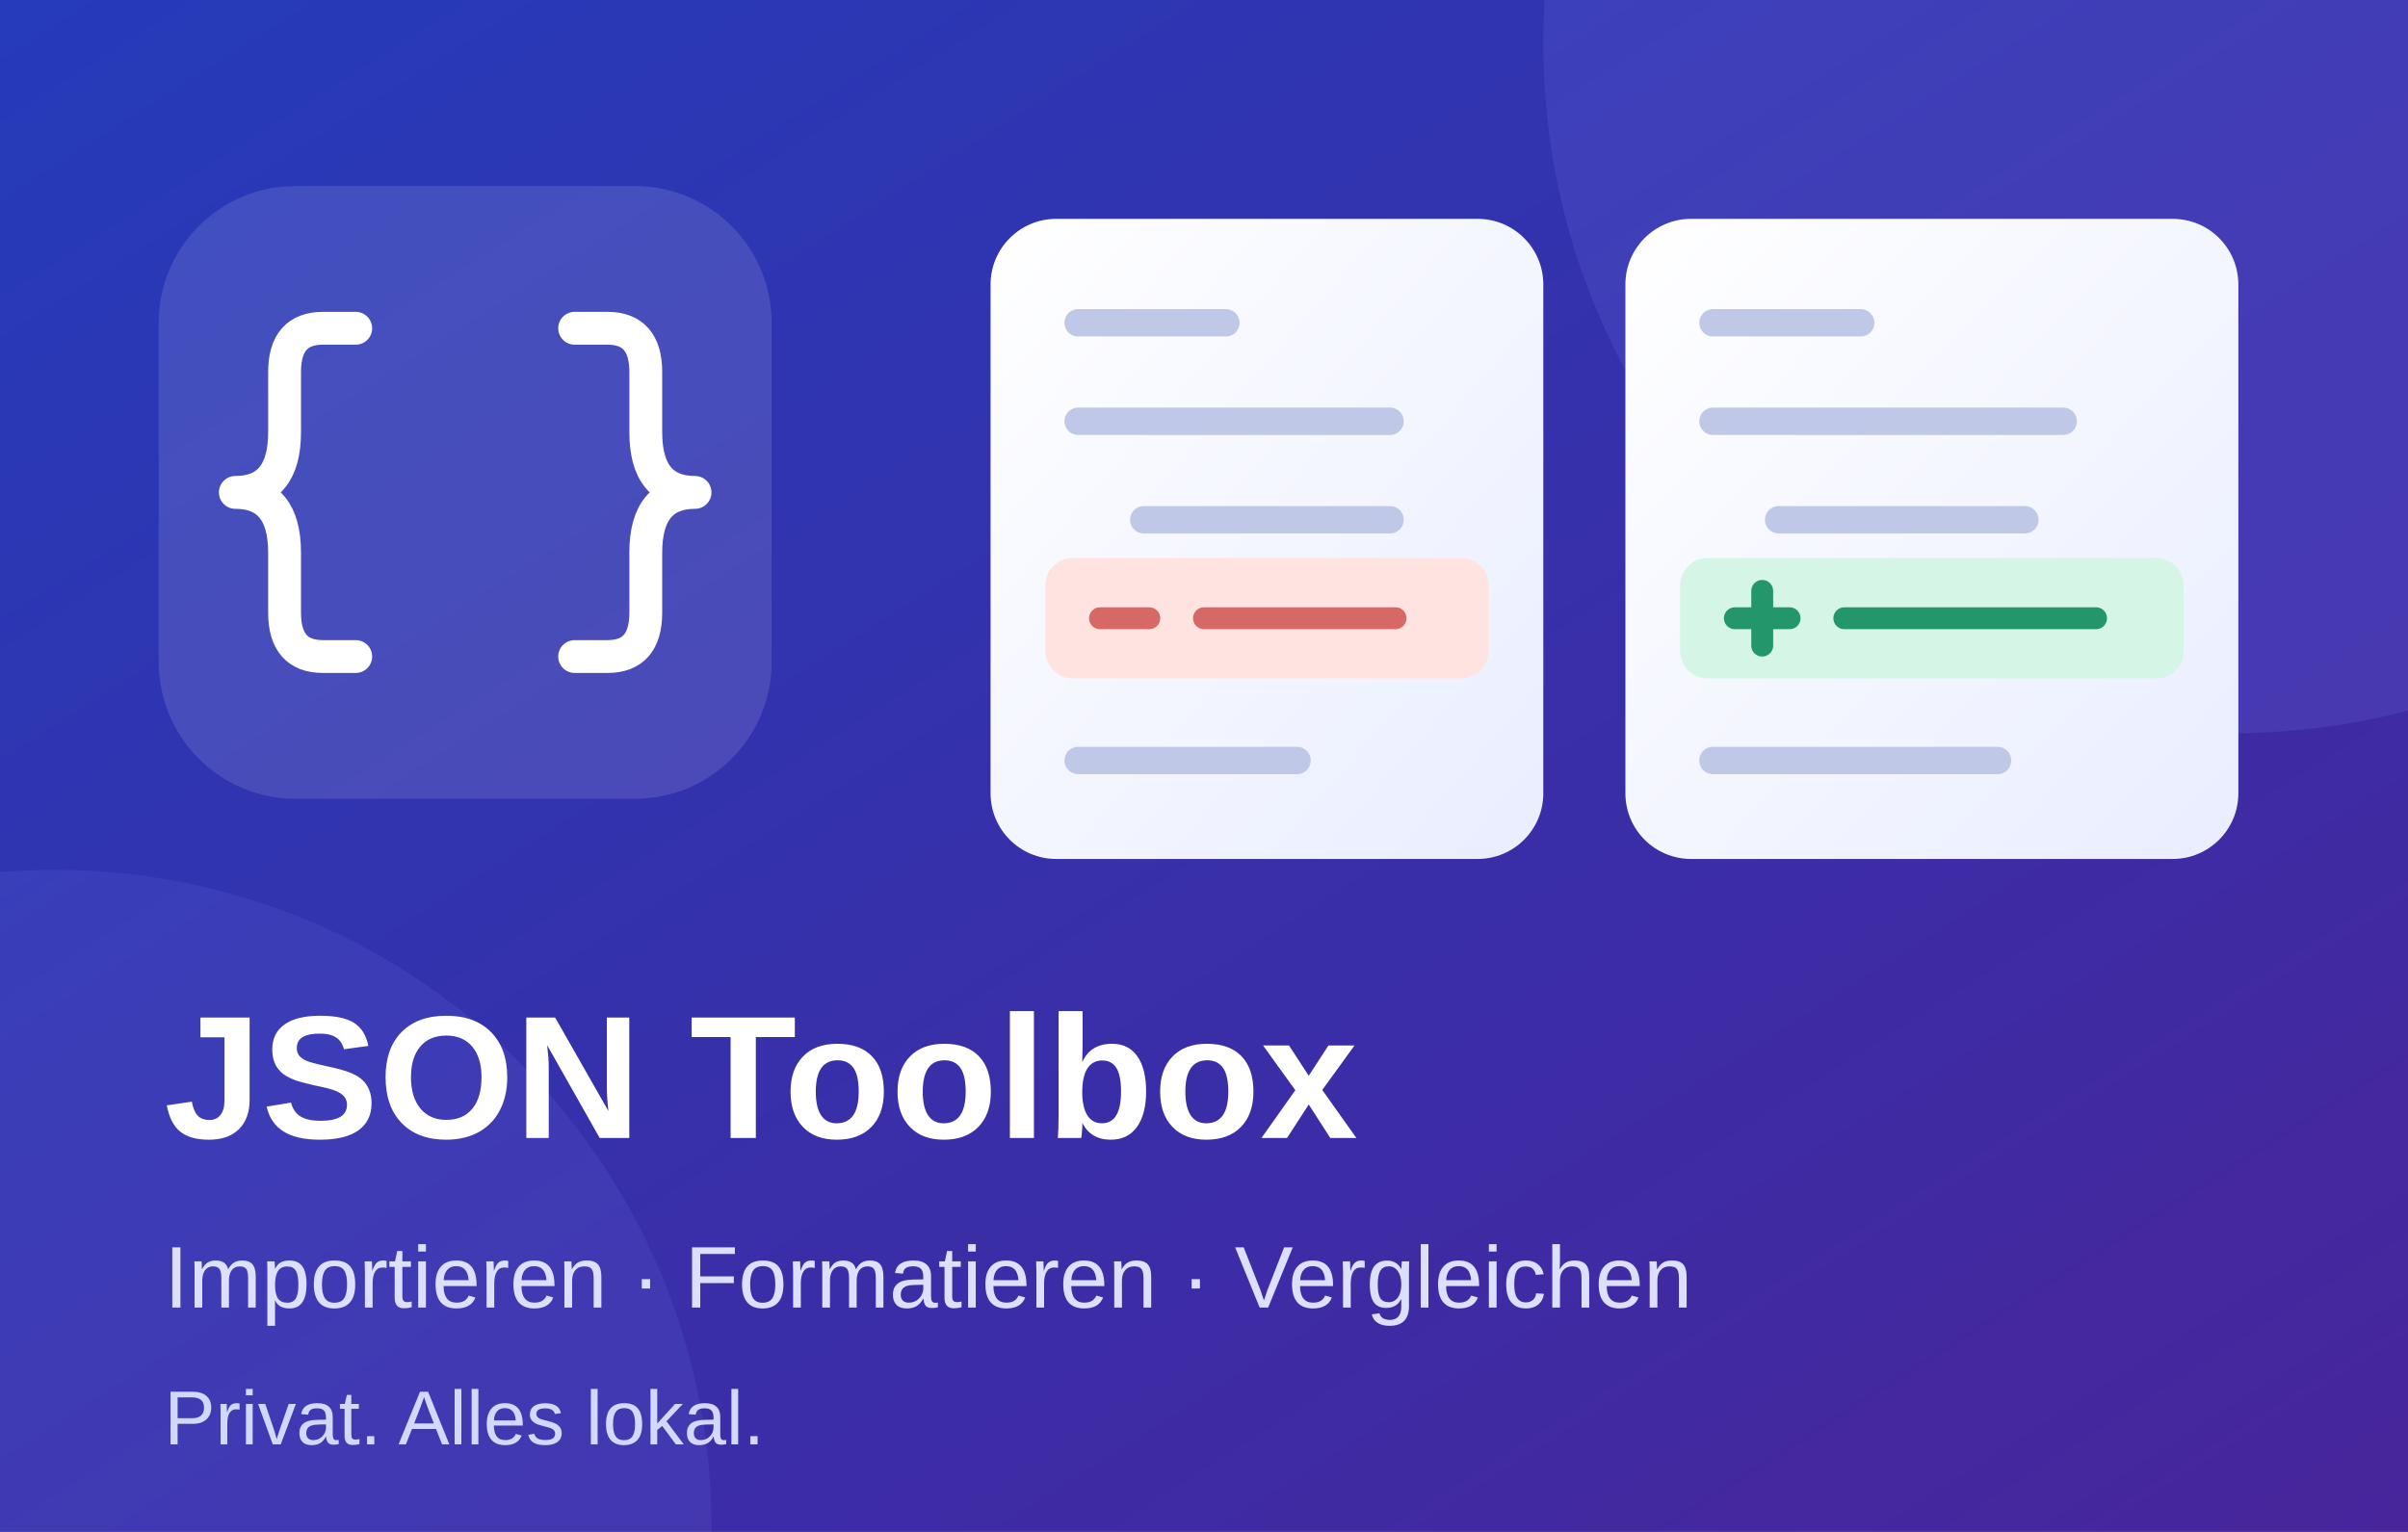
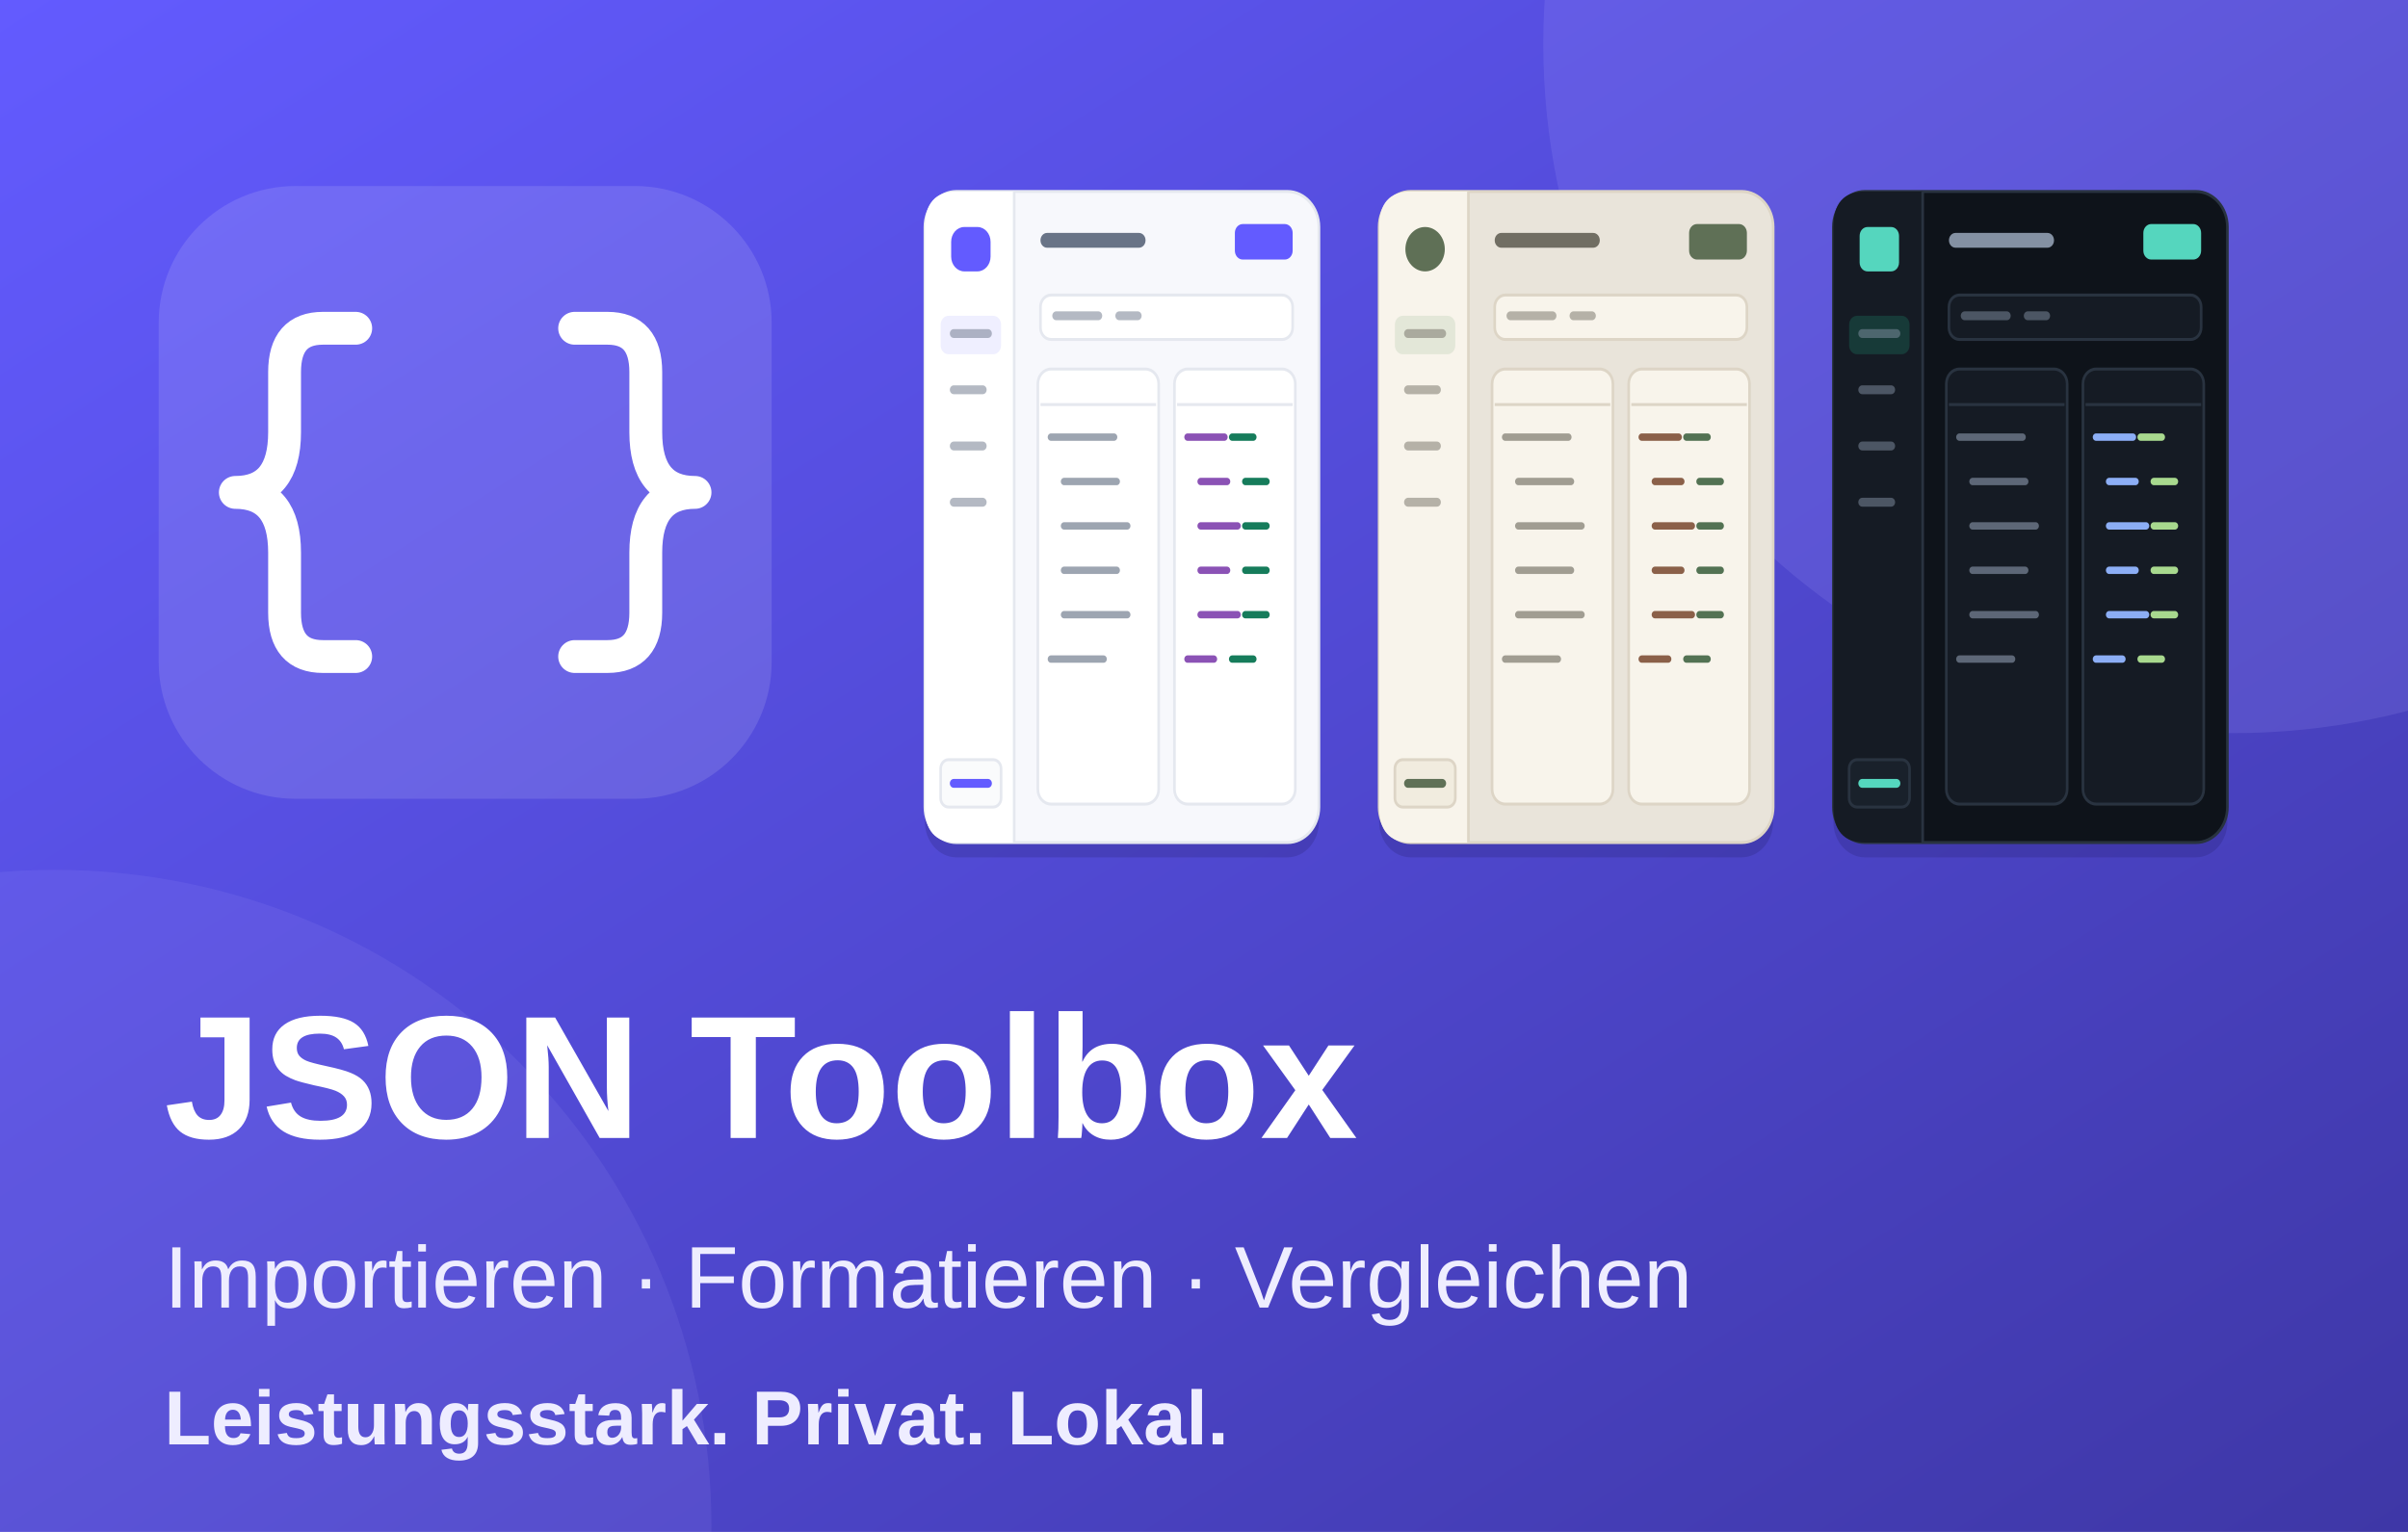
<svg xmlns="http://www.w3.org/2000/svg" width="440" height="280" viewBox="0 0 440 280" lang="de">
  <defs>
    <linearGradient id="bg" x2="1" y2="1">
-       <stop stop-color="#253bba" />
-       <stop offset="1" stop-color="#48259b" />
-     </linearGradient>
-     <linearGradient id="card" x2="1" y2="1">
-       <stop stop-color="#fff" />
-       <stop offset="1" stop-color="#e9edff" />
+       <stop stop-color="#635bff" />
+       <stop offset="1" stop-color="#3e37a6" />
    </linearGradient>
  </defs>
  <rect width="440" height="280" fill="url(#bg)" />
-   <circle cx="408" cy="8" r="126" fill="#7f85f7" opacity=".15" />
-   <circle cx="10" cy="279" r="120" fill="#818cf8" opacity=".12" />
+   <circle cx="408" cy="8" r="126" fill="#b6b2ff" opacity=".14" />
+   <circle cx="10" cy="279" r="120" fill="#b6b2ff" opacity=".1" />
  <rect x="29" y="34" width="112" height="112" rx="25" fill="#fff" opacity=".12" />
  <g fill="none" stroke="#fff" stroke-width="6" stroke-linecap="round" stroke-linejoin="round">
    <path d="M65 60h-6q-7 0-7 8v11q0 11-9 11 9 0 9 11v11q0 8 7 8h6" />
    <path d="M105 60h6q7 0 7 8v11q0 11 9 11-9 0-9 11v11q0 8-7 8h-6" />
  </g>
-   <g transform="translate(181 40)">
-     <rect width="101" height="117" rx="12" fill="url(#card)" />
-     <rect x="116" width="112" height="117" rx="12" fill="url(#card)" />
-     <g stroke="#c0c8e8" stroke-width="5" stroke-linecap="round">
-       <path d="M16 19h27m-27 18h57m-45 18h45m-45 18h34m-46 26h40" />
-       <path d="M132 19h27m-27 18h64m-52 18h45m-45 18h47m-59 26h52" />
+   <g transform="translate(169 35) scale(0.48 0.5409091)">
+     <g>
+       <rect x="0" y="5" width="150" height="220" rx="12" fill="#17134c" opacity=".18" />
+       <rect width="150" height="220" rx="12" fill="#f7f8fc" stroke="#e5e8ef" />
+       <path d="M12 0h22v220H12q-12 0-12-12V12Q0 0 12 0Z" fill="#ffffff" />
+       <path d="M34 0v220" stroke="#e5e8ef" />
+       <rect x="10" y="12" width="15" height="15" rx="5" fill="#635bff" />
+       <rect x="6" y="42" width="23" height="13" rx="3" fill="#efefff" />
+       <g stroke="#697487" stroke-width="3" stroke-linecap="round" opacity=".5">
+         <path d="M11 48h13M11 67h11M11 86h11M11 105h11" />
+       </g>
+       <rect x="44" y="14" width="40" height="5" rx="2.5" fill="#697487" />
+       <rect x="118" y="11" width="22" height="12" rx="3" fill="#635bff" />
+       <rect x="44" y="35" width="96" height="15" rx="4" fill="#ffffff" stroke="#e5e8ef" />
+       <path d="M50 42h16m8 0h7" stroke="#697487" stroke-width="3" stroke-linecap="round" opacity=".5" />
+       <rect x="43" y="60" width="46" height="147" rx="5" fill="#ffffff" stroke="#e5e8ef" />
+       <rect x="95" y="60" width="46" height="147" rx="5" fill="#ffffff" stroke="#e5e8ef" />
+       <path d="M44 72h44M96 72h44" stroke="#e5e8ef" />
+       <g stroke-width="2.5" stroke-linecap="round">
+         <path d="M48 83h24" stroke="#697487" opacity=".65" />
+         <path d="M100 83h14" stroke="#8b52b5" />
+         <path d="M117 83h8" stroke="#167c5b" />
+         <path d="M53 98h20" stroke="#697487" opacity=".65" />
+         <path d="M105 98h10" stroke="#8b52b5" />
+         <path d="M122 98h8" stroke="#167c5b" />
+         <path d="M53 113h24" stroke="#697487" opacity=".65" />
+         <path d="M105 113h14" stroke="#8b52b5" />
+         <path d="M122 113h8" stroke="#167c5b" />
+         <path d="M53 128h20" stroke="#697487" opacity=".65" />
+         <path d="M105 128h10" stroke="#8b52b5" />
+         <path d="M122 128h8" stroke="#167c5b" />
+         <path d="M53 143h24" stroke="#697487" opacity=".65" />
+         <path d="M105 143h14" stroke="#8b52b5" />
+         <path d="M122 143h8" stroke="#167c5b" />
+         <path d="M48 158h20" stroke="#697487" opacity=".65" />
+         <path d="M100 158h10" stroke="#8b52b5" />
+         <path d="M117 158h8" stroke="#167c5b" />
+       </g>
+       <rect x="6" y="192" width="23" height="16" rx="3" fill="#fafbfc" stroke="#e5e8ef" />
+       <path d="M11 200h13" stroke="#635bff" stroke-width="3" stroke-linecap="round" />
    </g>
-     <rect x="10" y="62" width="81" height="22" rx="5" fill="#ffe3e1" />
-     <path d="M20 73h9m10 0h35" stroke="#d66966" stroke-width="4" stroke-linecap="round" />
-     <rect x="126" y="62" width="92" height="22" rx="5" fill="#d5f5e6" />
-     <path d="M136 73h10m-5-5v10m15-5h46" stroke="#23966b" stroke-width="4" stroke-linecap="round" />
+   </g>
+   <g transform="translate(252 35) scale(0.48 0.5409091)">
+     <g>
+       <rect x="0" y="5" width="150" height="220" rx="12" fill="#17134c" opacity=".18" />
+       <rect width="150" height="220" rx="12" fill="#e9e4da" stroke="#ddd5c6" />
+       <path d="M12 0h22v220H12q-12 0-12-12V12Q0 0 12 0Z" fill="#f8f4eb" />
+       <path d="M34 0v220" stroke="#ddd5c6" />
+       <rect x="10" y="12" width="15" height="15" rx="8" fill="#5f7056" />
+       <rect x="6" y="42" width="23" height="13" rx="3" fill="#e3e7d8" />
+       <g stroke="#716e63" stroke-width="3" stroke-linecap="round" opacity=".5">
+         <path d="M11 48h13M11 67h11M11 86h11M11 105h11" />
+       </g>
+       <rect x="44" y="14" width="40" height="5" rx="2.5" fill="#716e63" />
+       <rect x="118" y="11" width="22" height="12" rx="3" fill="#5f7056" />
+       <rect x="44" y="35" width="96" height="15" rx="4" fill="#f8f4eb" stroke="#ddd5c6" />
+       <path d="M50 42h16m8 0h7" stroke="#716e63" stroke-width="3" stroke-linecap="round" opacity=".5" />
+       <rect x="43" y="60" width="46" height="147" rx="5" fill="#f8f4eb" stroke="#ddd5c6" />
+       <rect x="95" y="60" width="46" height="147" rx="5" fill="#f8f4eb" stroke="#ddd5c6" />
+       <path d="M44 72h44M96 72h44" stroke="#ddd5c6" />
+       <g stroke-width="2.5" stroke-linecap="round">
+         <path d="M48 83h24" stroke="#716e63" opacity=".65" />
+         <path d="M100 83h14" stroke="#8b6049" />
+         <path d="M117 83h8" stroke="#537253" />
+         <path d="M53 98h20" stroke="#716e63" opacity=".65" />
+         <path d="M105 98h10" stroke="#8b6049" />
+         <path d="M122 98h8" stroke="#537253" />
+         <path d="M53 113h24" stroke="#716e63" opacity=".65" />
+         <path d="M105 113h14" stroke="#8b6049" />
+         <path d="M122 113h8" stroke="#537253" />
+         <path d="M53 128h20" stroke="#716e63" opacity=".65" />
+         <path d="M105 128h10" stroke="#8b6049" />
+         <path d="M122 128h8" stroke="#537253" />
+         <path d="M53 143h24" stroke="#716e63" opacity=".65" />
+         <path d="M105 143h14" stroke="#8b6049" />
+         <path d="M122 143h8" stroke="#537253" />
+         <path d="M48 158h20" stroke="#716e63" opacity=".65" />
+         <path d="M100 158h10" stroke="#8b6049" />
+         <path d="M117 158h8" stroke="#537253" />
+       </g>
+       <rect x="6" y="192" width="23" height="16" rx="3" fill="#f1ecdf" stroke="#ddd5c6" />
+       <path d="M11 200h13" stroke="#5f7056" stroke-width="3" stroke-linecap="round" />
+     </g>
+   </g>
+   <g transform="translate(335 35) scale(0.48 0.5409091)">
+     <g>
+       <rect x="0" y="5" width="150" height="220" rx="12" fill="#17134c" opacity=".18" />
+       <rect width="150" height="220" rx="12" fill="#0e131a" stroke="#293340" />
+       <path d="M12 0h22v220H12q-12 0-12-12V12Q0 0 12 0Z" fill="#151b24" />
+       <path d="M34 0v220" stroke="#293340" />
+       <rect x="10" y="12" width="15" height="15" rx="3" fill="#55d6be" />
+       <rect x="6" y="42" width="23" height="13" rx="3" fill="#173a38" />
+       <g stroke="#8491a3" stroke-width="3" stroke-linecap="round" opacity=".5">
+         <path d="M11 48h13M11 67h11M11 86h11M11 105h11" />
+       </g>
+       <rect x="44" y="14" width="40" height="5" rx="2.5" fill="#8491a3" />
+       <rect x="118" y="11" width="22" height="12" rx="3" fill="#55d6be" />
+       <rect x="44" y="35" width="96" height="15" rx="4" fill="#151b24" stroke="#293340" />
+       <path d="M50 42h16m8 0h7" stroke="#8491a3" stroke-width="3" stroke-linecap="round" opacity=".5" />
+       <rect x="43" y="60" width="46" height="147" rx="5" fill="#151b24" stroke="#293340" />
+       <rect x="95" y="60" width="46" height="147" rx="5" fill="#151b24" stroke="#293340" />
+       <path d="M44 72h44M96 72h44" stroke="#293340" />
+       <g stroke-width="2.5" stroke-linecap="round">
+         <path d="M48 83h24" stroke="#8491a3" opacity=".65" />
+         <path d="M100 83h14" stroke="#8caef5" />
+         <path d="M117 83h8" stroke="#a8d98e" />
+         <path d="M53 98h20" stroke="#8491a3" opacity=".65" />
+         <path d="M105 98h10" stroke="#8caef5" />
+         <path d="M122 98h8" stroke="#a8d98e" />
+         <path d="M53 113h24" stroke="#8491a3" opacity=".65" />
+         <path d="M105 113h14" stroke="#8caef5" />
+         <path d="M122 113h8" stroke="#a8d98e" />
+         <path d="M53 128h20" stroke="#8491a3" opacity=".65" />
+         <path d="M105 128h10" stroke="#8caef5" />
+         <path d="M122 128h8" stroke="#a8d98e" />
+         <path d="M53 143h24" stroke="#8491a3" opacity=".65" />
+         <path d="M105 143h14" stroke="#8caef5" />
+         <path d="M122 143h8" stroke="#a8d98e" />
+         <path d="M48 158h20" stroke="#8491a3" opacity=".65" />
+         <path d="M100 158h10" stroke="#8caef5" />
+         <path d="M117 158h8" stroke="#a8d98e" />
+       </g>
+       <rect x="6" y="192" width="23" height="16" rx="3" fill="#19212b" stroke="#293340" />
+       <path d="M11 200h13" stroke="#55d6be" stroke-width="3" stroke-linecap="round" />
+     </g>
  </g>
  <text x="30" y="208" fill="#fff" font-family="Arial, Noto Sans, sans-serif" font-size="32" font-weight="700" direction="ltr" unicode-bidi="isolate" text-anchor="start" data-max-width="380" data-min-x="29" data-max-x="411">JSON Toolbox</text>
-   <text x="30" y="239" fill="#dddfff" font-family="Arial, Noto Sans, sans-serif" font-size="16" font-weight="400" direction="ltr" unicode-bidi="isolate" text-anchor="start" data-max-width="380" data-min-x="29" data-max-x="411">Importieren · Formatieren · Vergleichen</text>
-   <text x="30" y="264" fill="#d1d8fb" font-family="Arial, Noto Sans, sans-serif" font-size="14" font-weight="400" direction="ltr" unicode-bidi="isolate" text-anchor="start" data-max-width="380" data-min-x="29" data-max-x="411">Privat. Alles lokal.</text>
+   <text x="30" y="239" fill="#eeedff" font-family="Arial, Noto Sans, sans-serif" font-size="16" font-weight="400" direction="ltr" unicode-bidi="isolate" text-anchor="start" data-max-width="380" data-min-x="29" data-max-x="411">Importieren · Formatieren · Vergleichen</text>
+   <text x="30" y="264" fill="#eeedff" font-family="Arial, Noto Sans, sans-serif" font-size="14" font-weight="600" direction="ltr" unicode-bidi="isolate" text-anchor="start" data-max-width="380" data-min-x="29" data-max-x="411">Leistungsstark. Privat. Lokal.</text>
</svg>
